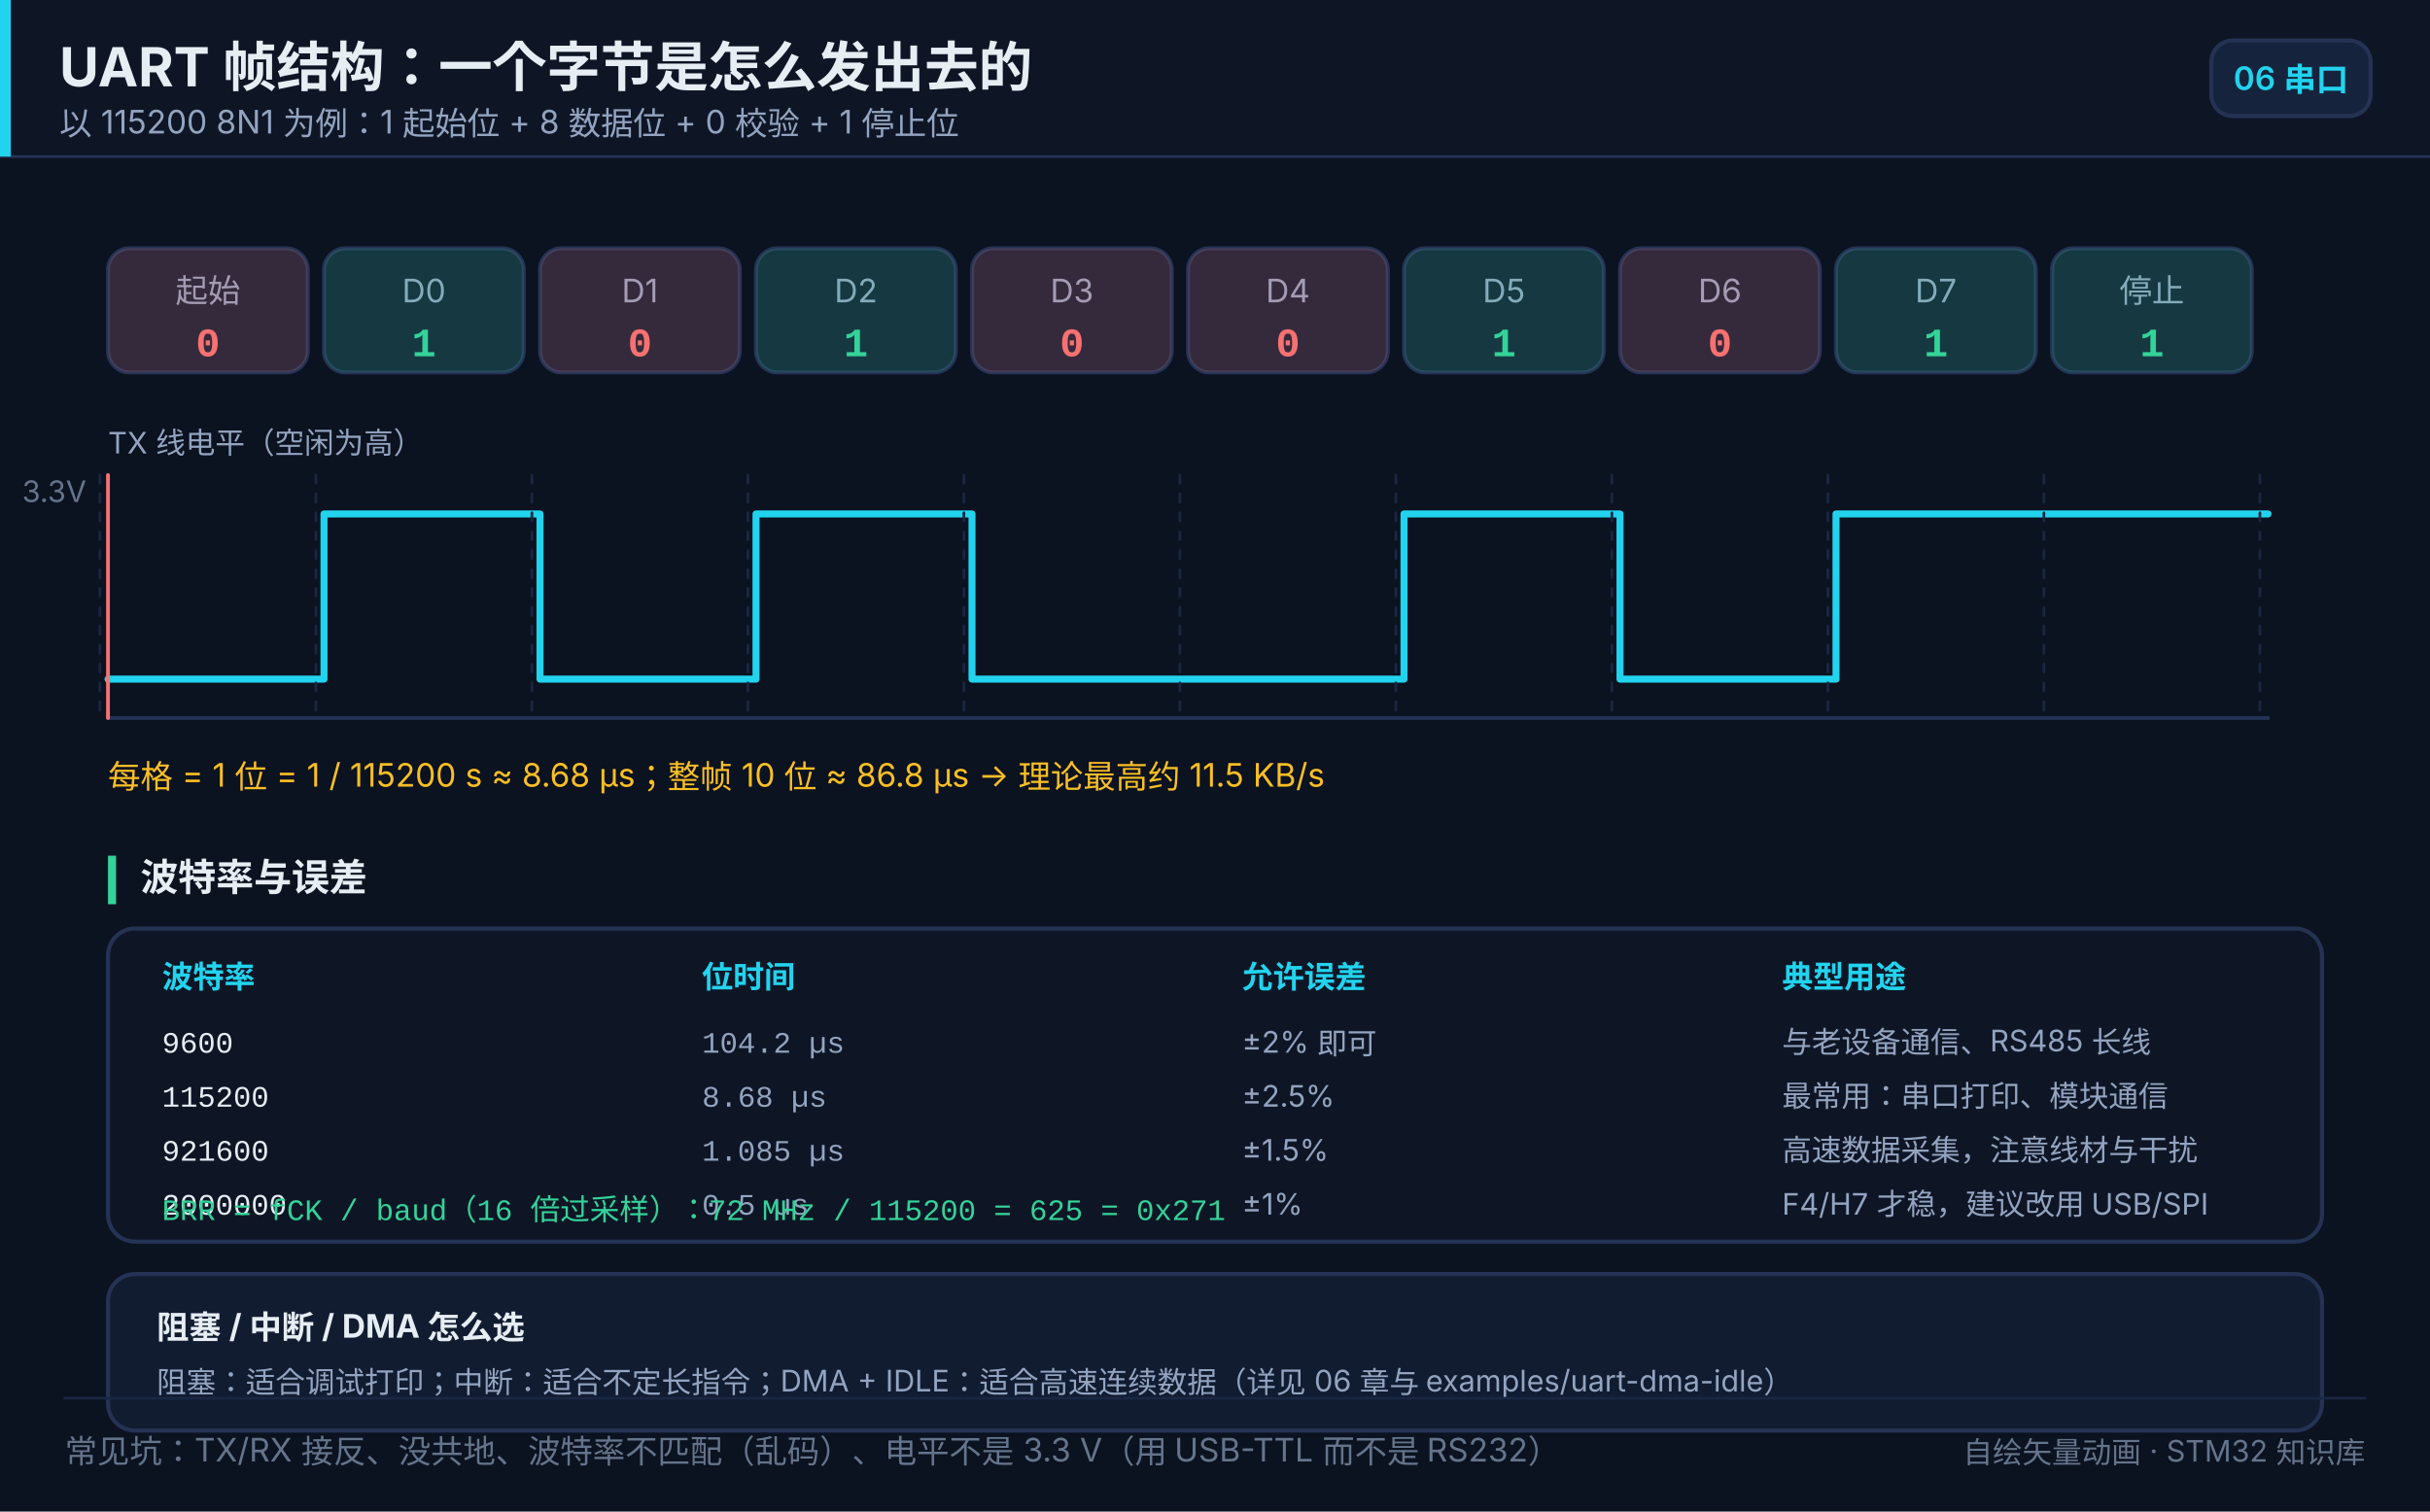
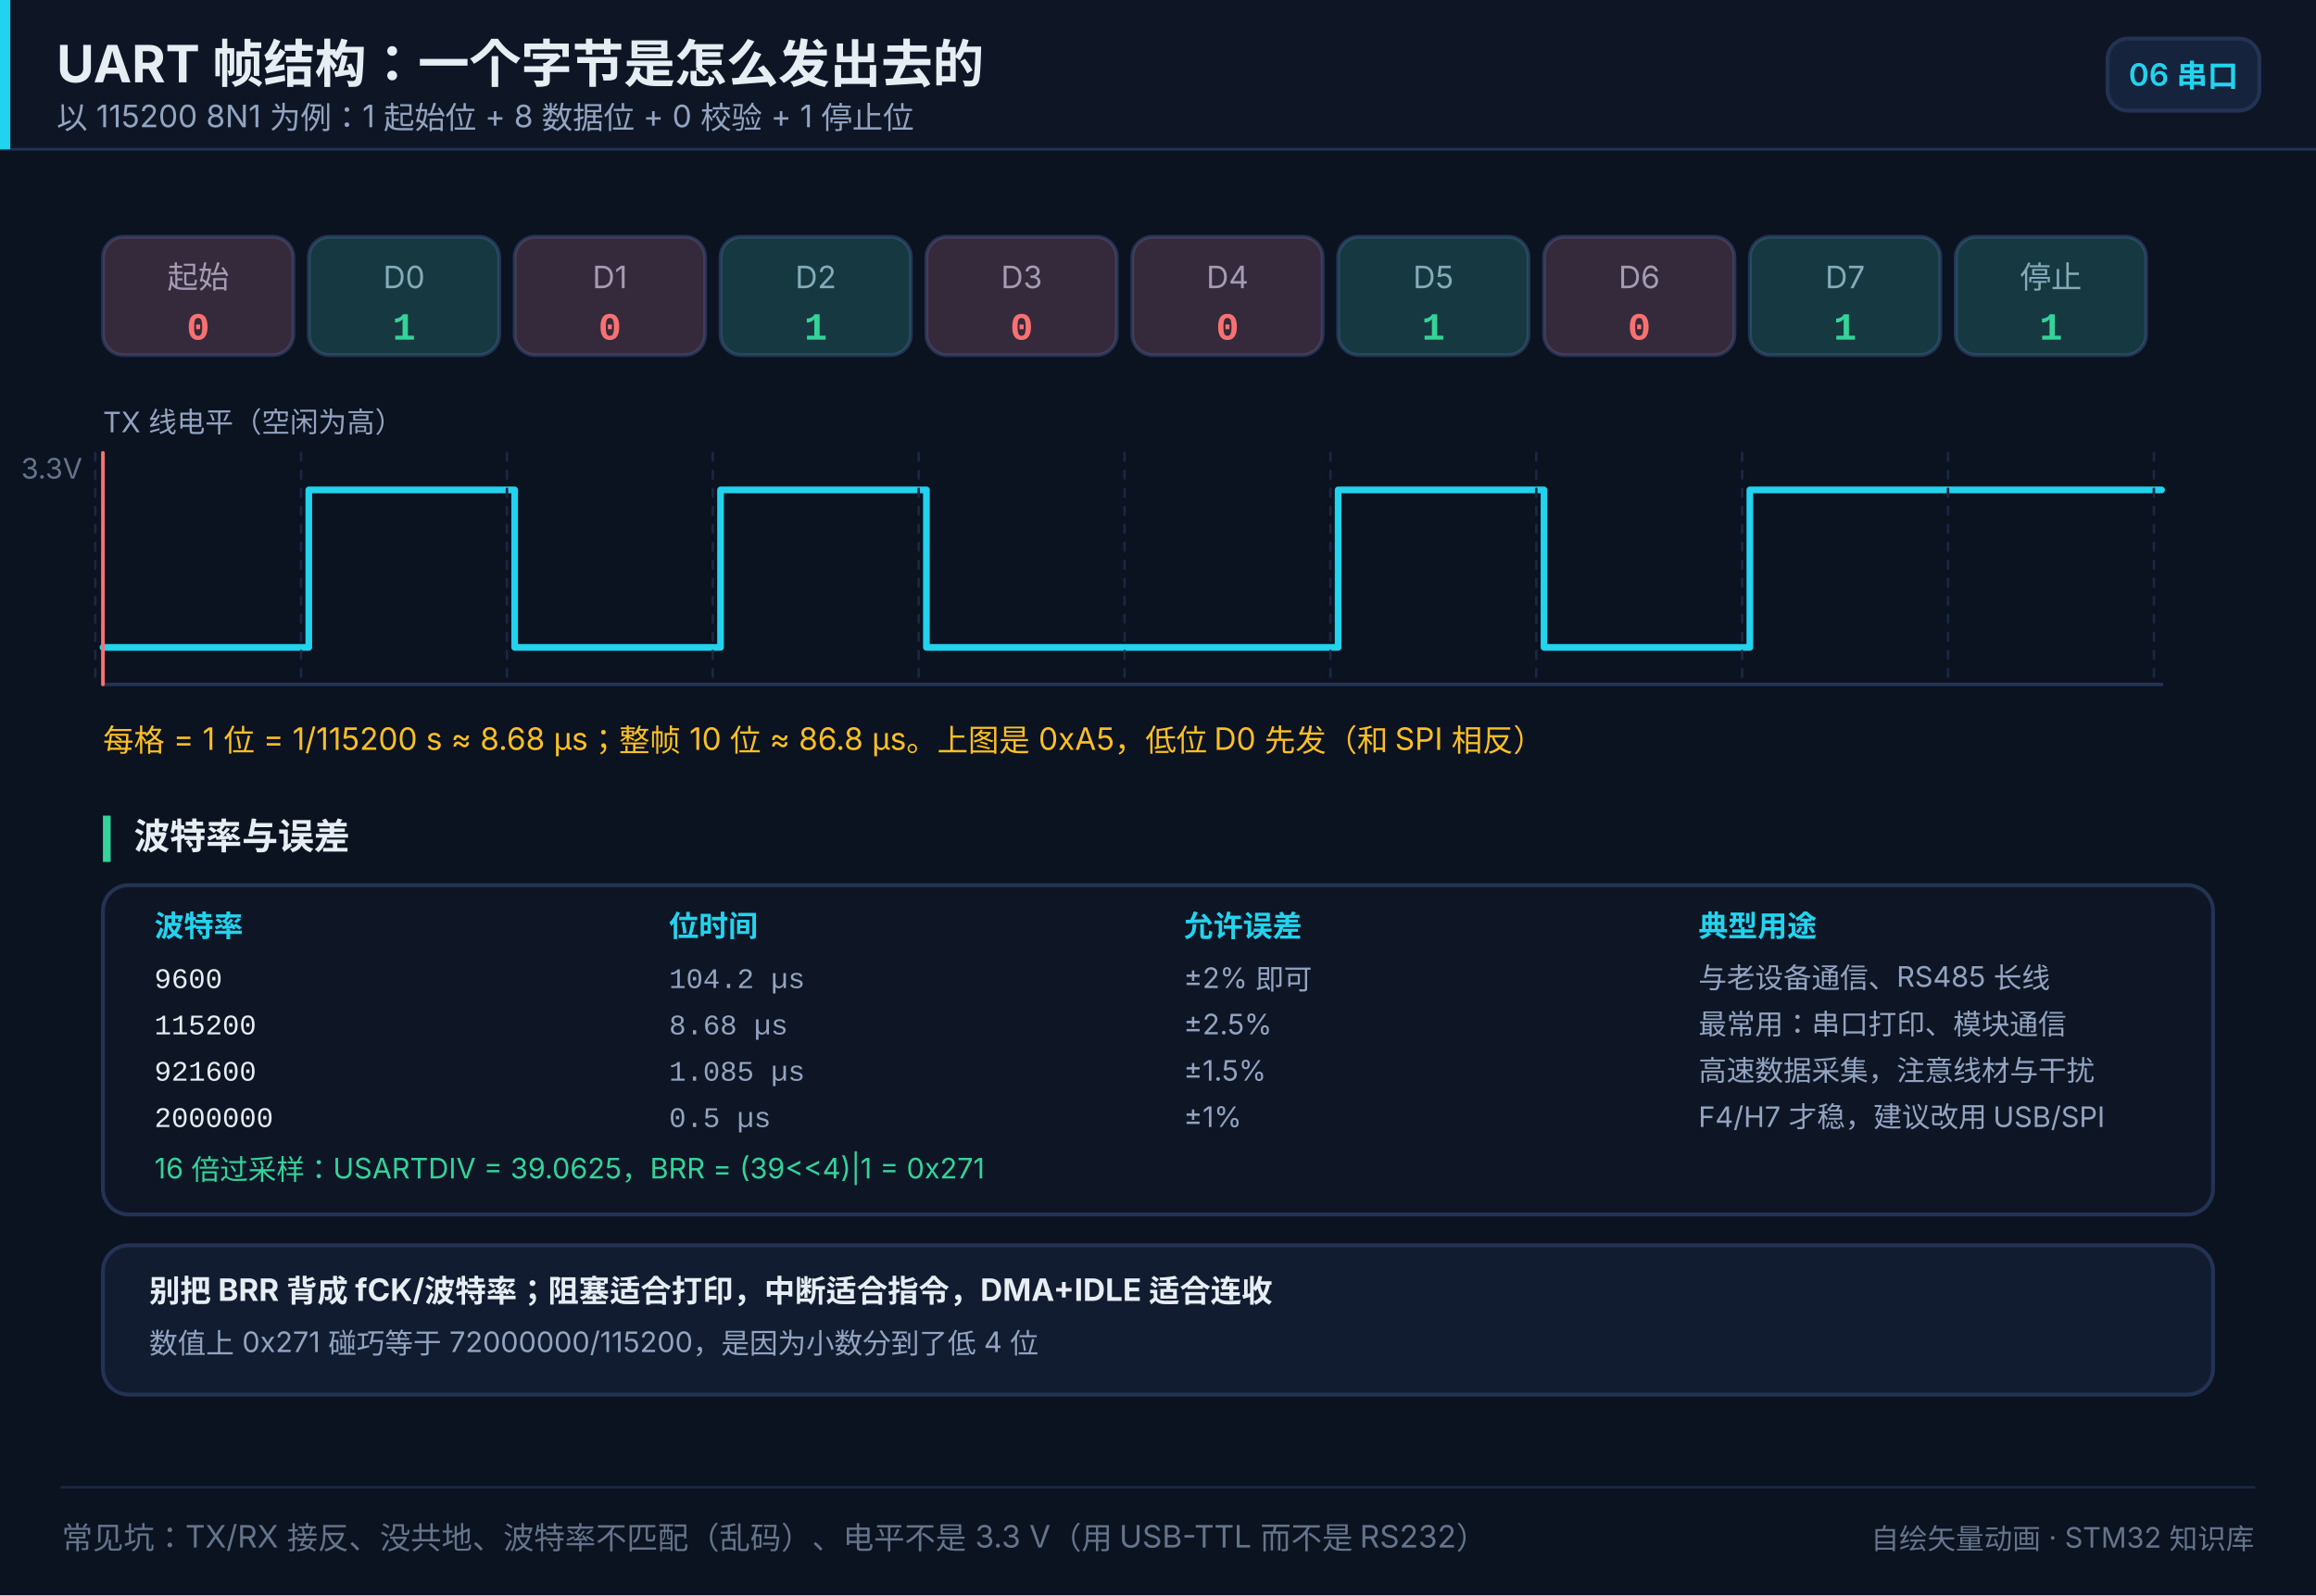
- <svg xmlns="http://www.w3.org/2000/svg" width="900" height="560" viewBox="0 0 900 560" role="img" aria-label="UART 帧结构：一个字节是怎么发出去的">
+ <svg xmlns="http://www.w3.org/2000/svg" width="900" height="620" viewBox="0 0 900 620" role="img" aria-label="UART 帧结构：一个字节是怎么发出去的">
  <style>
- @keyframes b0-sq{0%,0.00%{opacity:1}5.00%,100%{opacity:.22}}
+ @keyframes b0-sq{0%,0.00%{opacity:0.1}0.30%,5.00%{opacity:0.42}5.30%,100%{opacity:0.1}}
.b0{animation:b0-sq 4.4s linear infinite;}
- @keyframes b1-sq{0%,10.00%{opacity:1}15.00%,100%{opacity:.22}}
+ @keyframes b1-sq{0%,10.00%{opacity:0.1}10.30%,15.00%{opacity:0.42}15.30%,100%{opacity:0.1}}
.b1{animation:b1-sq 4.4s linear infinite;}
- @keyframes b2-sq{0%,20.00%{opacity:1}25.00%,100%{opacity:.22}}
+ @keyframes b2-sq{0%,20.00%{opacity:0.1}20.30%,25.00%{opacity:0.42}25.30%,100%{opacity:0.1}}
.b2{animation:b2-sq 4.4s linear infinite;}
- @keyframes b3-sq{0%,30.00%{opacity:1}35.00%,100%{opacity:.22}}
+ @keyframes b3-sq{0%,30.00%{opacity:0.1}30.30%,35.00%{opacity:0.42}35.30%,100%{opacity:0.1}}
.b3{animation:b3-sq 4.4s linear infinite;}
- @keyframes b4-sq{0%,40.00%{opacity:1}45.00%,100%{opacity:.22}}
+ @keyframes b4-sq{0%,40.00%{opacity:0.1}40.30%,45.00%{opacity:0.42}45.30%,100%{opacity:0.1}}
.b4{animation:b4-sq 4.4s linear infinite;}
- @keyframes b5-sq{0%,50.00%{opacity:1}55.00%,100%{opacity:.22}}
+ @keyframes b5-sq{0%,50.00%{opacity:0.1}50.30%,55.00%{opacity:0.42}55.30%,100%{opacity:0.1}}
.b5{animation:b5-sq 4.4s linear infinite;}
- @keyframes b6-sq{0%,60.00%{opacity:1}65.00%,100%{opacity:.22}}
+ @keyframes b6-sq{0%,60.00%{opacity:0.1}60.30%,65.00%{opacity:0.42}65.30%,100%{opacity:0.1}}
.b6{animation:b6-sq 4.4s linear infinite;}
- @keyframes b7-sq{0%,70.00%{opacity:1}75.00%,100%{opacity:.22}}
+ @keyframes b7-sq{0%,70.00%{opacity:0.1}70.30%,75.00%{opacity:0.42}75.30%,100%{opacity:0.1}}
.b7{animation:b7-sq 4.4s linear infinite;}
- @keyframes b8-sq{0%,80.00%{opacity:1}85.00%,100%{opacity:.22}}
+ @keyframes b8-sq{0%,80.00%{opacity:0.1}80.30%,85.00%{opacity:0.42}85.30%,100%{opacity:0.1}}
.b8{animation:b8-sq 4.4s linear infinite;}
- @keyframes b9-sq{0%,90.00%{opacity:1}95.00%,100%{opacity:.22}}
+ @keyframes b9-sq{0%,90.00%{opacity:0.1}90.30%,95.00%{opacity:0.42}95.30%,100%{opacity:0.1}}
.b9{animation:b9-sq 4.4s linear infinite;}
@keyframes cursor-tx{0%{transform:translateX(0px)}100%{transform:translateX(800px)}}
.cursor{animation:cursor-tx 4.4s linear infinite 0s;}
</style>
-   <rect x="0" y="0" width="900" height="560" fill="#0b1220" />
+   <rect x="0" y="0" width="900" height="620" fill="#0b1220" />
  <rect x="0" y="0" width="900" height="58" fill="#0e1626" opacity="1" />
  <line x1="0" y1="58" x2="900" y2="58" stroke="#243354" stroke-width="1" stroke-linecap="round" opacity="1" />
  <rect x="0" y="0" width="4" height="58" fill="#22d3ee" opacity="1" />
  <text x="22" y="32" font-size="20" fill="#e6edf3" text-anchor="start" opacity="1" font-family="'PingFang SC','Hiragino Sans GB','Microsoft YaHei',system-ui,-apple-system,'Segoe UI',sans-serif" font-weight="700">UART 帧结构：一个字节是怎么发出去的</text>
  <text x="22" y="50" font-size="12" fill="#93a4c0" text-anchor="start" opacity="1" font-family="'PingFang SC','Hiragino Sans GB','Microsoft YaHei',system-ui,-apple-system,'Segoe UI',sans-serif">以 115200 8N1 为例：1 起始位 + 8 数据位 + 0 校验 + 1 停止位</text>
  <rect x="819" y="15" width="59" height="28" fill="#16233c" opacity="1" rx="8" stroke="#243354" stroke-width="1.5" />
  <text x="848.5" y="33.32" font-size="12" fill="#22d3ee" text-anchor="middle" opacity="1" font-family="'PingFang SC','Hiragino Sans GB','Microsoft YaHei',system-ui,-apple-system,'Segoe UI',sans-serif" font-weight="600">06 串口</text>
  <rect x="40" y="92" width="74" height="46" fill="#111c31" opacity="1" rx="8" stroke="#243354" stroke-width="1.5" />
  <text x="77" y="112" font-size="12" fill="#93a4c0" text-anchor="middle" opacity="1" font-family="'PingFang SC','Hiragino Sans GB','Microsoft YaHei',system-ui,-apple-system,'Segoe UI',sans-serif">起始</text>
  <text x="77" y="132" font-size="15" fill="#f87171" text-anchor="middle" opacity="1" font-family="ui-monospace,SFMono-Regular,'JetBrains Mono',Consolas,'Courier New',monospace" font-weight="700">0</text>
  <rect x="40" y="92" width="74" height="46" fill="#f87171" opacity="0.16" rx="8" class="b0" />
  <rect x="120" y="92" width="74" height="46" fill="#111c31" opacity="1" rx="8" stroke="#243354" stroke-width="1.5" />
  <text x="157" y="112" font-size="12" fill="#93a4c0" text-anchor="middle" opacity="1" font-family="'PingFang SC','Hiragino Sans GB','Microsoft YaHei',system-ui,-apple-system,'Segoe UI',sans-serif">D0</text>
  <text x="157" y="132" font-size="15" fill="#34d399" text-anchor="middle" opacity="1" font-family="ui-monospace,SFMono-Regular,'JetBrains Mono',Consolas,'Courier New',monospace" font-weight="700">1</text>
  <rect x="120" y="92" width="74" height="46" fill="#34d399" opacity="0.16" rx="8" class="b1" />
  <rect x="200" y="92" width="74" height="46" fill="#111c31" opacity="1" rx="8" stroke="#243354" stroke-width="1.5" />
  <text x="237" y="112" font-size="12" fill="#93a4c0" text-anchor="middle" opacity="1" font-family="'PingFang SC','Hiragino Sans GB','Microsoft YaHei',system-ui,-apple-system,'Segoe UI',sans-serif">D1</text>
  <text x="237" y="132" font-size="15" fill="#f87171" text-anchor="middle" opacity="1" font-family="ui-monospace,SFMono-Regular,'JetBrains Mono',Consolas,'Courier New',monospace" font-weight="700">0</text>
  <rect x="200" y="92" width="74" height="46" fill="#f87171" opacity="0.16" rx="8" class="b2" />
  <rect x="280" y="92" width="74" height="46" fill="#111c31" opacity="1" rx="8" stroke="#243354" stroke-width="1.5" />
  <text x="317" y="112" font-size="12" fill="#93a4c0" text-anchor="middle" opacity="1" font-family="'PingFang SC','Hiragino Sans GB','Microsoft YaHei',system-ui,-apple-system,'Segoe UI',sans-serif">D2</text>
  <text x="317" y="132" font-size="15" fill="#34d399" text-anchor="middle" opacity="1" font-family="ui-monospace,SFMono-Regular,'JetBrains Mono',Consolas,'Courier New',monospace" font-weight="700">1</text>
  <rect x="280" y="92" width="74" height="46" fill="#34d399" opacity="0.16" rx="8" class="b3" />
  <rect x="360" y="92" width="74" height="46" fill="#111c31" opacity="1" rx="8" stroke="#243354" stroke-width="1.5" />
  <text x="397" y="112" font-size="12" fill="#93a4c0" text-anchor="middle" opacity="1" font-family="'PingFang SC','Hiragino Sans GB','Microsoft YaHei',system-ui,-apple-system,'Segoe UI',sans-serif">D3</text>
  <text x="397" y="132" font-size="15" fill="#f87171" text-anchor="middle" opacity="1" font-family="ui-monospace,SFMono-Regular,'JetBrains Mono',Consolas,'Courier New',monospace" font-weight="700">0</text>
  <rect x="360" y="92" width="74" height="46" fill="#f87171" opacity="0.16" rx="8" class="b4" />
  <rect x="440" y="92" width="74" height="46" fill="#111c31" opacity="1" rx="8" stroke="#243354" stroke-width="1.5" />
  <text x="477" y="112" font-size="12" fill="#93a4c0" text-anchor="middle" opacity="1" font-family="'PingFang SC','Hiragino Sans GB','Microsoft YaHei',system-ui,-apple-system,'Segoe UI',sans-serif">D4</text>
  <text x="477" y="132" font-size="15" fill="#f87171" text-anchor="middle" opacity="1" font-family="ui-monospace,SFMono-Regular,'JetBrains Mono',Consolas,'Courier New',monospace" font-weight="700">0</text>
  <rect x="440" y="92" width="74" height="46" fill="#f87171" opacity="0.16" rx="8" class="b5" />
  <rect x="520" y="92" width="74" height="46" fill="#111c31" opacity="1" rx="8" stroke="#243354" stroke-width="1.5" />
  <text x="557" y="112" font-size="12" fill="#93a4c0" text-anchor="middle" opacity="1" font-family="'PingFang SC','Hiragino Sans GB','Microsoft YaHei',system-ui,-apple-system,'Segoe UI',sans-serif">D5</text>
  <text x="557" y="132" font-size="15" fill="#34d399" text-anchor="middle" opacity="1" font-family="ui-monospace,SFMono-Regular,'JetBrains Mono',Consolas,'Courier New',monospace" font-weight="700">1</text>
  <rect x="520" y="92" width="74" height="46" fill="#34d399" opacity="0.16" rx="8" class="b6" />
  <rect x="600" y="92" width="74" height="46" fill="#111c31" opacity="1" rx="8" stroke="#243354" stroke-width="1.5" />
  <text x="637" y="112" font-size="12" fill="#93a4c0" text-anchor="middle" opacity="1" font-family="'PingFang SC','Hiragino Sans GB','Microsoft YaHei',system-ui,-apple-system,'Segoe UI',sans-serif">D6</text>
  <text x="637" y="132" font-size="15" fill="#f87171" text-anchor="middle" opacity="1" font-family="ui-monospace,SFMono-Regular,'JetBrains Mono',Consolas,'Courier New',monospace" font-weight="700">0</text>
  <rect x="600" y="92" width="74" height="46" fill="#f87171" opacity="0.16" rx="8" class="b7" />
  <rect x="680" y="92" width="74" height="46" fill="#111c31" opacity="1" rx="8" stroke="#243354" stroke-width="1.5" />
  <text x="717" y="112" font-size="12" fill="#93a4c0" text-anchor="middle" opacity="1" font-family="'PingFang SC','Hiragino Sans GB','Microsoft YaHei',system-ui,-apple-system,'Segoe UI',sans-serif">D7</text>
  <text x="717" y="132" font-size="15" fill="#34d399" text-anchor="middle" opacity="1" font-family="ui-monospace,SFMono-Regular,'JetBrains Mono',Consolas,'Courier New',monospace" font-weight="700">1</text>
  <rect x="680" y="92" width="74" height="46" fill="#34d399" opacity="0.16" rx="8" class="b8" />
  <rect x="760" y="92" width="74" height="46" fill="#111c31" opacity="1" rx="8" stroke="#243354" stroke-width="1.5" />
  <text x="797" y="112" font-size="12" fill="#93a4c0" text-anchor="middle" opacity="1" font-family="'PingFang SC','Hiragino Sans GB','Microsoft YaHei',system-ui,-apple-system,'Segoe UI',sans-serif">停止</text>
  <text x="797" y="132" font-size="15" fill="#34d399" text-anchor="middle" opacity="1" font-family="ui-monospace,SFMono-Regular,'JetBrains Mono',Consolas,'Courier New',monospace" font-weight="700">1</text>
  <rect x="760" y="92" width="74" height="46" fill="#34d399" opacity="0.16" rx="8" class="b9" />
  <line x1="40" y1="176" x2="40" y2="266" stroke="#243354" stroke-width="1.4" stroke-linecap="round" opacity="1" />
  <line x1="40" y1="266" x2="840" y2="266" stroke="#243354" stroke-width="1.4" stroke-linecap="round" opacity="1" />
  <text x="32" y="186" font-size="11" fill="#64748b" text-anchor="end" opacity="1" font-family="'PingFang SC','Hiragino Sans GB','Microsoft YaHei',system-ui,-apple-system,'Segoe UI',sans-serif">3.3V</text>
  <text x="40" y="168" font-size="11" fill="#93a4c0" text-anchor="start" opacity="1" font-family="'PingFang SC','Hiragino Sans GB','Microsoft YaHei',system-ui,-apple-system,'Segoe UI',sans-serif">TX 线电平（空闲为高）</text>
  <path d="M 40 251.6 L 40.00 251.60 L 120.00 251.60 L 120.00 190.40 L 200.00 190.40 L 200.00 251.60 L 280.00 251.60 L 280.00 190.40 L 360.00 190.40 L 360.00 251.60 L 440.00 251.60 L 440.00 251.60 L 520.00 251.60 L 520.00 190.40 L 600.00 190.40 L 600.00 251.60 L 680.00 251.60 L 680.00 190.40 L 760.00 190.40 L 760.00 190.40 L 840.00 190.40" fill="none" opacity="1" stroke-linecap="round" stroke-linejoin="round" stroke="#22d3ee" stroke-width="2.6" />
  <line x1="37" y1="176" x2="37" y2="266" stroke="#1a2742" stroke-width="1" stroke-linecap="round" opacity="1" stroke-dasharray="3 4" />
  <line x1="117" y1="176" x2="117" y2="266" stroke="#1a2742" stroke-width="1" stroke-linecap="round" opacity="1" stroke-dasharray="3 4" />
  <line x1="197" y1="176" x2="197" y2="266" stroke="#1a2742" stroke-width="1" stroke-linecap="round" opacity="1" stroke-dasharray="3 4" />
  <line x1="277" y1="176" x2="277" y2="266" stroke="#1a2742" stroke-width="1" stroke-linecap="round" opacity="1" stroke-dasharray="3 4" />
  <line x1="357" y1="176" x2="357" y2="266" stroke="#1a2742" stroke-width="1" stroke-linecap="round" opacity="1" stroke-dasharray="3 4" />
  <line x1="437" y1="176" x2="437" y2="266" stroke="#1a2742" stroke-width="1" stroke-linecap="round" opacity="1" stroke-dasharray="3 4" />
  <line x1="517" y1="176" x2="517" y2="266" stroke="#1a2742" stroke-width="1" stroke-linecap="round" opacity="1" stroke-dasharray="3 4" />
  <line x1="597" y1="176" x2="597" y2="266" stroke="#1a2742" stroke-width="1" stroke-linecap="round" opacity="1" stroke-dasharray="3 4" />
  <line x1="677" y1="176" x2="677" y2="266" stroke="#1a2742" stroke-width="1" stroke-linecap="round" opacity="1" stroke-dasharray="3 4" />
  <line x1="757" y1="176" x2="757" y2="266" stroke="#1a2742" stroke-width="1" stroke-linecap="round" opacity="1" stroke-dasharray="3 4" />
  <line x1="837" y1="176" x2="837" y2="266" stroke="#1a2742" stroke-width="1" stroke-linecap="round" opacity="1" stroke-dasharray="3 4" />
  <line x1="40" y1="176" x2="40" y2="266" stroke="#f87171" stroke-width="1.4" stroke-linecap="round" opacity="1" class="cursor" />
-   <text x="40" y="292" font-size="12" fill="#fbbf24" text-anchor="start" opacity="1" font-family="'PingFang SC','Hiragino Sans GB','Microsoft YaHei',system-ui,-apple-system,'Segoe UI',sans-serif">每格 = 1 位 = 1 / 115200 s ≈ 8.68 µs；整帧 10 位 ≈ 86.8 µs → 理论最高约 11.5 KB/s</text>
+   <text x="40" y="292" font-size="12" fill="#fbbf24" text-anchor="start" opacity="1" font-family="'PingFang SC','Hiragino Sans GB','Microsoft YaHei',system-ui,-apple-system,'Segoe UI',sans-serif">每格 = 1 位 = 1/115200 s ≈ 8.68 µs；整帧 10 位 ≈ 86.8 µs。上图是 0xA5，低位 D0 先发（和 SPI 相反）</text>
  <rect x="40" y="317" width="3" height="18" fill="#34d399" opacity="1" />
  <text x="52" y="330" font-size="14" fill="#e6edf3" text-anchor="start" opacity="1" font-family="'PingFang SC','Hiragino Sans GB','Microsoft YaHei',system-ui,-apple-system,'Segoe UI',sans-serif" font-weight="600">波特率与误差</text>
-   <rect x="40" y="344" width="820" height="116" fill="#0e1626" opacity="1" rx="10" stroke="#243354" stroke-width="1.5" />
-   <text x="60" y="366" font-size="11.5" fill="#22d3ee" text-anchor="start" opacity="1" font-family="'PingFang SC','Hiragino Sans GB','Microsoft YaHei',system-ui,-apple-system,'Segoe UI',sans-serif" font-weight="600">波特率</text>
-   <text x="260" y="366" font-size="11.5" fill="#22d3ee" text-anchor="start" opacity="1" font-family="'PingFang SC','Hiragino Sans GB','Microsoft YaHei',system-ui,-apple-system,'Segoe UI',sans-serif" font-weight="600">位时间</text>
-   <text x="460" y="366" font-size="11.5" fill="#22d3ee" text-anchor="start" opacity="1" font-family="'PingFang SC','Hiragino Sans GB','Microsoft YaHei',system-ui,-apple-system,'Segoe UI',sans-serif" font-weight="600">允许误差</text>
-   <text x="660" y="366" font-size="11.5" fill="#22d3ee" text-anchor="start" opacity="1" font-family="'PingFang SC','Hiragino Sans GB','Microsoft YaHei',system-ui,-apple-system,'Segoe UI',sans-serif" font-weight="600">典型用途</text>
-   <text x="60" y="390" font-size="11" fill="#e6edf3" text-anchor="start" opacity="1" font-family="ui-monospace,SFMono-Regular,'JetBrains Mono',Consolas,'Courier New',monospace">9600</text>
-   <text x="260" y="390" font-size="11" fill="#93a4c0" text-anchor="start" opacity="1" font-family="ui-monospace,SFMono-Regular,'JetBrains Mono',Consolas,'Courier New',monospace">104.2 µs</text>
-   <text x="460" y="390" font-size="11" fill="#93a4c0" text-anchor="start" opacity="1" font-family="'PingFang SC','Hiragino Sans GB','Microsoft YaHei',system-ui,-apple-system,'Segoe UI',sans-serif">±2% 即可</text>
-   <text x="660" y="390" font-size="11" fill="#93a4c0" text-anchor="start" opacity="1" font-family="'PingFang SC','Hiragino Sans GB','Microsoft YaHei',system-ui,-apple-system,'Segoe UI',sans-serif">与老设备通信、RS485 长线</text>
-   <text x="60" y="410" font-size="11" fill="#e6edf3" text-anchor="start" opacity="1" font-family="ui-monospace,SFMono-Regular,'JetBrains Mono',Consolas,'Courier New',monospace">115200</text>
-   <text x="260" y="410" font-size="11" fill="#93a4c0" text-anchor="start" opacity="1" font-family="ui-monospace,SFMono-Regular,'JetBrains Mono',Consolas,'Courier New',monospace">8.68 µs</text>
-   <text x="460" y="410" font-size="11" fill="#93a4c0" text-anchor="start" opacity="1" font-family="'PingFang SC','Hiragino Sans GB','Microsoft YaHei',system-ui,-apple-system,'Segoe UI',sans-serif">±2.5%</text>
-   <text x="660" y="410" font-size="11" fill="#93a4c0" text-anchor="start" opacity="1" font-family="'PingFang SC','Hiragino Sans GB','Microsoft YaHei',system-ui,-apple-system,'Segoe UI',sans-serif">最常用：串口打印、模块通信</text>
-   <text x="60" y="430" font-size="11" fill="#e6edf3" text-anchor="start" opacity="1" font-family="ui-monospace,SFMono-Regular,'JetBrains Mono',Consolas,'Courier New',monospace">921600</text>
-   <text x="260" y="430" font-size="11" fill="#93a4c0" text-anchor="start" opacity="1" font-family="ui-monospace,SFMono-Regular,'JetBrains Mono',Consolas,'Courier New',monospace">1.085 µs</text>
-   <text x="460" y="430" font-size="11" fill="#93a4c0" text-anchor="start" opacity="1" font-family="'PingFang SC','Hiragino Sans GB','Microsoft YaHei',system-ui,-apple-system,'Segoe UI',sans-serif">±1.5%</text>
-   <text x="660" y="430" font-size="11" fill="#93a4c0" text-anchor="start" opacity="1" font-family="'PingFang SC','Hiragino Sans GB','Microsoft YaHei',system-ui,-apple-system,'Segoe UI',sans-serif">高速数据采集，注意线材与干扰</text>
-   <text x="60" y="450" font-size="11" fill="#e6edf3" text-anchor="start" opacity="1" font-family="ui-monospace,SFMono-Regular,'JetBrains Mono',Consolas,'Courier New',monospace">2000000</text>
-   <text x="260" y="450" font-size="11" fill="#93a4c0" text-anchor="start" opacity="1" font-family="ui-monospace,SFMono-Regular,'JetBrains Mono',Consolas,'Courier New',monospace">0.5 µs</text>
-   <text x="460" y="450" font-size="11" fill="#93a4c0" text-anchor="start" opacity="1" font-family="'PingFang SC','Hiragino Sans GB','Microsoft YaHei',system-ui,-apple-system,'Segoe UI',sans-serif">±1%</text>
-   <text x="660" y="450" font-size="11" fill="#93a4c0" text-anchor="start" opacity="1" font-family="'PingFang SC','Hiragino Sans GB','Microsoft YaHei',system-ui,-apple-system,'Segoe UI',sans-serif">F4/H7 才稳，建议改用 USB/SPI</text>
-   <text x="60" y="452" font-size="11" fill="#34d399" text-anchor="start" opacity="1" font-family="ui-monospace,SFMono-Regular,'JetBrains Mono',Consolas,'Courier New',monospace">BRR = fCK / baud（16 倍过采样）：72 MHz / 115200 = 625 = 0x271</text>
-   <rect x="40" y="472" width="820" height="58" fill="#111c31" opacity="1" rx="10" stroke="#243354" stroke-width="1.5" />
-   <text x="58" y="496" font-size="12" fill="#e6edf3" text-anchor="start" opacity="1" font-family="'PingFang SC','Hiragino Sans GB','Microsoft YaHei',system-ui,-apple-system,'Segoe UI',sans-serif" font-weight="700">阻塞 / 中断 / DMA 怎么选</text>
-   <text x="58" y="516" font-size="11" fill="#93a4c0" text-anchor="start" opacity="1" font-family="'PingFang SC','Hiragino Sans GB','Microsoft YaHei',system-ui,-apple-system,'Segoe UI',sans-serif">阻塞：适合调试打印；中断：适合不定长指令；DMA + IDLE：适合高速连续数据（详见 06 章与 examples/uart-dma-idle）</text>
-   <line x1="24" y1="518" x2="876" y2="518" stroke="#1a2742" stroke-width="1" stroke-linecap="round" opacity="1" />
-   <text x="24" y="542" font-size="12" fill="#64748b" text-anchor="start" opacity="1" font-family="'PingFang SC','Hiragino Sans GB','Microsoft YaHei',system-ui,-apple-system,'Segoe UI',sans-serif">常见坑：TX/RX 接反、没共地、波特率不匹配（乱码）、电平不是 3.3 V（用 USB-TTL 而不是 RS232）</text>
-   <text x="876" y="542" font-size="11" fill="#64748b" text-anchor="end" opacity="1" font-family="'PingFang SC','Hiragino Sans GB','Microsoft YaHei',system-ui,-apple-system,'Segoe UI',sans-serif">自绘矢量动画 · STM32 知识库</text>
+   <rect x="40" y="344" width="820" height="128" fill="#0e1626" opacity="1" rx="10" stroke="#243354" stroke-width="1.5" />
+   <text x="60" y="364" font-size="11.5" fill="#22d3ee" text-anchor="start" opacity="1" font-family="'PingFang SC','Hiragino Sans GB','Microsoft YaHei',system-ui,-apple-system,'Segoe UI',sans-serif" font-weight="600">波特率</text>
+   <text x="260" y="364" font-size="11.5" fill="#22d3ee" text-anchor="start" opacity="1" font-family="'PingFang SC','Hiragino Sans GB','Microsoft YaHei',system-ui,-apple-system,'Segoe UI',sans-serif" font-weight="600">位时间</text>
+   <text x="460" y="364" font-size="11.5" fill="#22d3ee" text-anchor="start" opacity="1" font-family="'PingFang SC','Hiragino Sans GB','Microsoft YaHei',system-ui,-apple-system,'Segoe UI',sans-serif" font-weight="600">允许误差</text>
+   <text x="660" y="364" font-size="11.5" fill="#22d3ee" text-anchor="start" opacity="1" font-family="'PingFang SC','Hiragino Sans GB','Microsoft YaHei',system-ui,-apple-system,'Segoe UI',sans-serif" font-weight="600">典型用途</text>
+   <text x="60" y="384" font-size="11" fill="#e6edf3" text-anchor="start" opacity="1" font-family="ui-monospace,SFMono-Regular,'JetBrains Mono',Consolas,'Courier New',monospace">9600</text>
+   <text x="260" y="384" font-size="11" fill="#93a4c0" text-anchor="start" opacity="1" font-family="ui-monospace,SFMono-Regular,'JetBrains Mono',Consolas,'Courier New',monospace">104.2 µs</text>
+   <text x="460" y="384" font-size="11" fill="#93a4c0" text-anchor="start" opacity="1" font-family="'PingFang SC','Hiragino Sans GB','Microsoft YaHei',system-ui,-apple-system,'Segoe UI',sans-serif">±2% 即可</text>
+   <text x="660" y="384" font-size="11" fill="#93a4c0" text-anchor="start" opacity="1" font-family="'PingFang SC','Hiragino Sans GB','Microsoft YaHei',system-ui,-apple-system,'Segoe UI',sans-serif">与老设备通信、RS485 长线</text>
+   <text x="60" y="402" font-size="11" fill="#e6edf3" text-anchor="start" opacity="1" font-family="ui-monospace,SFMono-Regular,'JetBrains Mono',Consolas,'Courier New',monospace">115200</text>
+   <text x="260" y="402" font-size="11" fill="#93a4c0" text-anchor="start" opacity="1" font-family="ui-monospace,SFMono-Regular,'JetBrains Mono',Consolas,'Courier New',monospace">8.68 µs</text>
+   <text x="460" y="402" font-size="11" fill="#93a4c0" text-anchor="start" opacity="1" font-family="'PingFang SC','Hiragino Sans GB','Microsoft YaHei',system-ui,-apple-system,'Segoe UI',sans-serif">±2.5%</text>
+   <text x="660" y="402" font-size="11" fill="#93a4c0" text-anchor="start" opacity="1" font-family="'PingFang SC','Hiragino Sans GB','Microsoft YaHei',system-ui,-apple-system,'Segoe UI',sans-serif">最常用：串口打印、模块通信</text>
+   <text x="60" y="420" font-size="11" fill="#e6edf3" text-anchor="start" opacity="1" font-family="ui-monospace,SFMono-Regular,'JetBrains Mono',Consolas,'Courier New',monospace">921600</text>
+   <text x="260" y="420" font-size="11" fill="#93a4c0" text-anchor="start" opacity="1" font-family="ui-monospace,SFMono-Regular,'JetBrains Mono',Consolas,'Courier New',monospace">1.085 µs</text>
+   <text x="460" y="420" font-size="11" fill="#93a4c0" text-anchor="start" opacity="1" font-family="'PingFang SC','Hiragino Sans GB','Microsoft YaHei',system-ui,-apple-system,'Segoe UI',sans-serif">±1.5%</text>
+   <text x="660" y="420" font-size="11" fill="#93a4c0" text-anchor="start" opacity="1" font-family="'PingFang SC','Hiragino Sans GB','Microsoft YaHei',system-ui,-apple-system,'Segoe UI',sans-serif">高速数据采集，注意线材与干扰</text>
+   <text x="60" y="438" font-size="11" fill="#e6edf3" text-anchor="start" opacity="1" font-family="ui-monospace,SFMono-Regular,'JetBrains Mono',Consolas,'Courier New',monospace">2000000</text>
+   <text x="260" y="438" font-size="11" fill="#93a4c0" text-anchor="start" opacity="1" font-family="ui-monospace,SFMono-Regular,'JetBrains Mono',Consolas,'Courier New',monospace">0.5 µs</text>
+   <text x="460" y="438" font-size="11" fill="#93a4c0" text-anchor="start" opacity="1" font-family="'PingFang SC','Hiragino Sans GB','Microsoft YaHei',system-ui,-apple-system,'Segoe UI',sans-serif">±1%</text>
+   <text x="660" y="438" font-size="11" fill="#93a4c0" text-anchor="start" opacity="1" font-family="'PingFang SC','Hiragino Sans GB','Microsoft YaHei',system-ui,-apple-system,'Segoe UI',sans-serif">F4/H7 才稳，建议改用 USB/SPI</text>
+   <text x="60" y="458" font-size="11" fill="#34d399" text-anchor="start" opacity="1" font-family="'PingFang SC','Hiragino Sans GB','Microsoft YaHei',system-ui,-apple-system,'Segoe UI',sans-serif">16 倍过采样：USARTDIV = 39.0625，BRR = (39&lt;&lt;4)|1 = 0x271</text>
+   <rect x="40" y="484" width="820" height="58" fill="#111c31" opacity="1" rx="10" stroke="#243354" stroke-width="1.5" />
+   <text x="58" y="506" font-size="12" fill="#e6edf3" text-anchor="start" opacity="1" font-family="'PingFang SC','Hiragino Sans GB','Microsoft YaHei',system-ui,-apple-system,'Segoe UI',sans-serif" font-weight="700">别把 BRR 背成 fCK/波特率；阻塞适合打印，中断适合指令，DMA+IDLE 适合连收</text>
+   <text x="58" y="526" font-size="11" fill="#93a4c0" text-anchor="start" opacity="1" font-family="'PingFang SC','Hiragino Sans GB','Microsoft YaHei',system-ui,-apple-system,'Segoe UI',sans-serif">数值上 0x271 碰巧等于 72000000/115200，是因为小数分到了低 4 位</text>
+   <line x1="24" y1="578" x2="876" y2="578" stroke="#1a2742" stroke-width="1" stroke-linecap="round" opacity="1" />
+   <text x="24" y="602" font-size="12" fill="#64748b" text-anchor="start" opacity="1" font-family="'PingFang SC','Hiragino Sans GB','Microsoft YaHei',system-ui,-apple-system,'Segoe UI',sans-serif">常见坑：TX/RX 接反、没共地、波特率不匹配（乱码）、电平不是 3.3 V（用 USB-TTL 而不是 RS232）</text>
+   <text x="876" y="602" font-size="11" fill="#64748b" text-anchor="end" opacity="1" font-family="'PingFang SC','Hiragino Sans GB','Microsoft YaHei',system-ui,-apple-system,'Segoe UI',sans-serif">自绘矢量动画 · STM32 知识库</text>
</svg>
